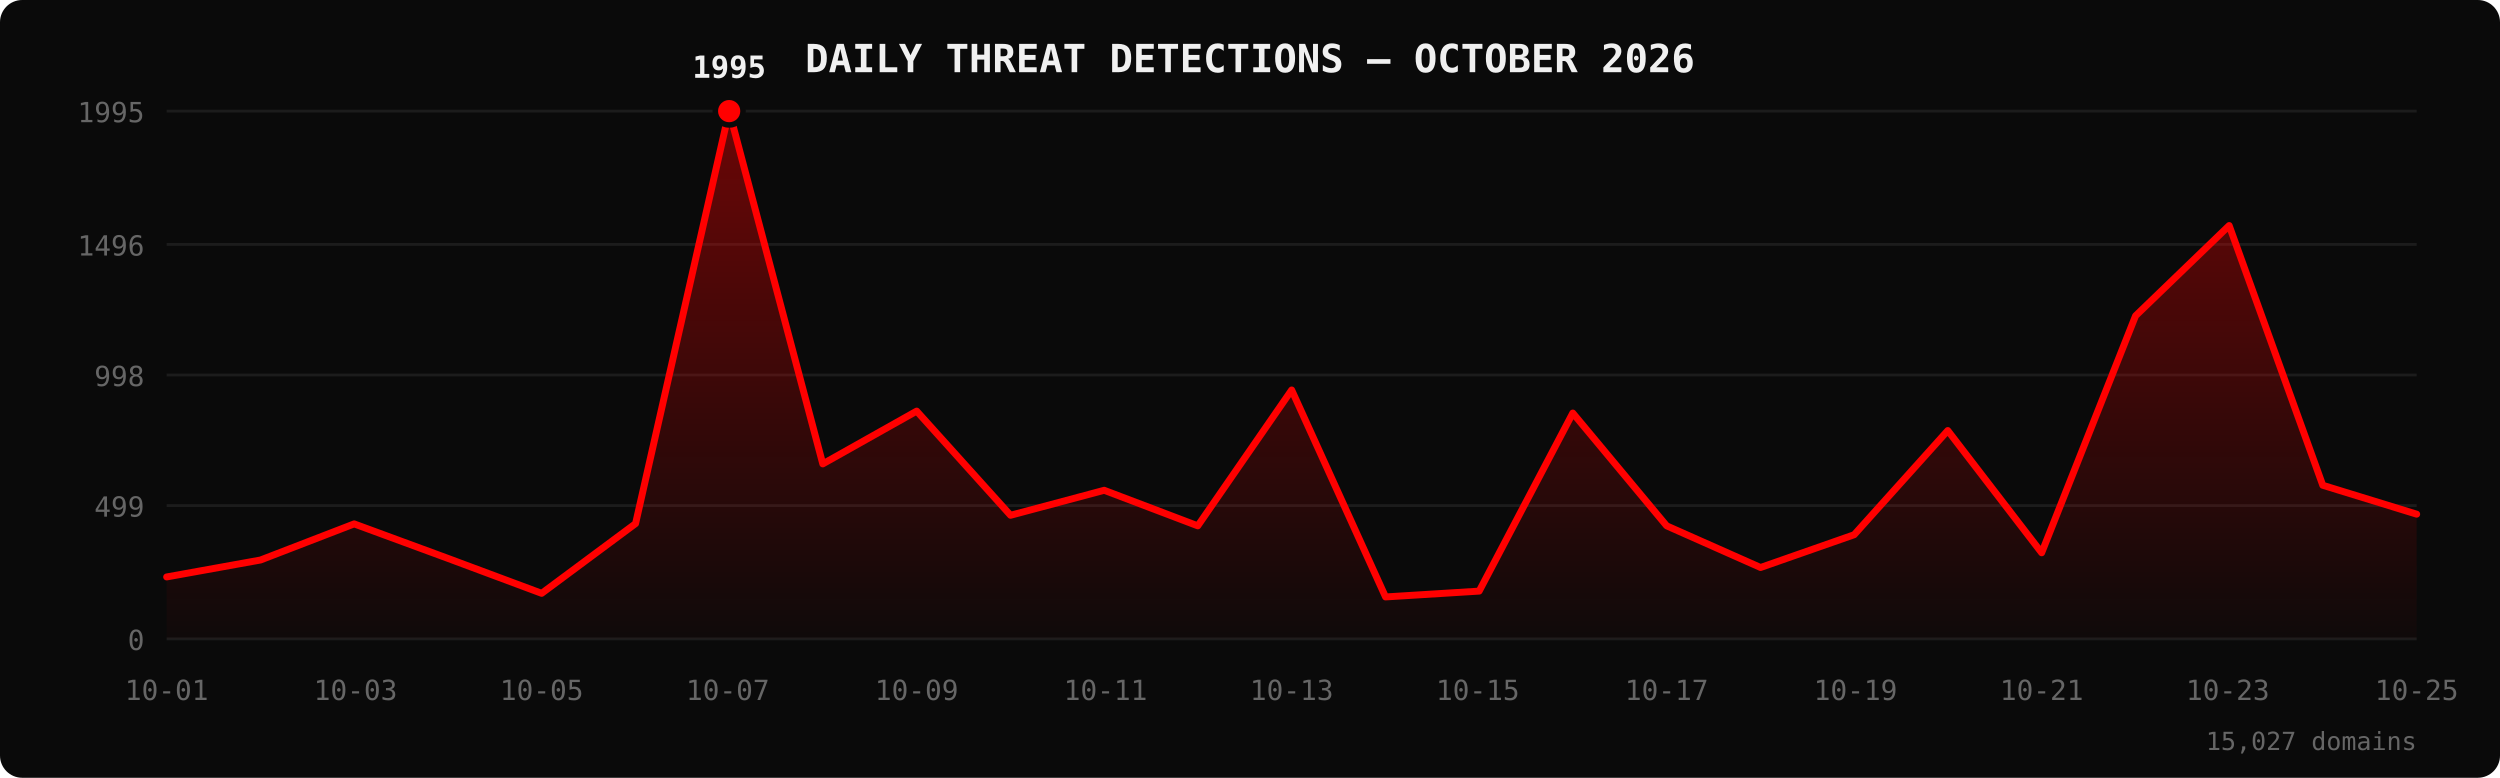
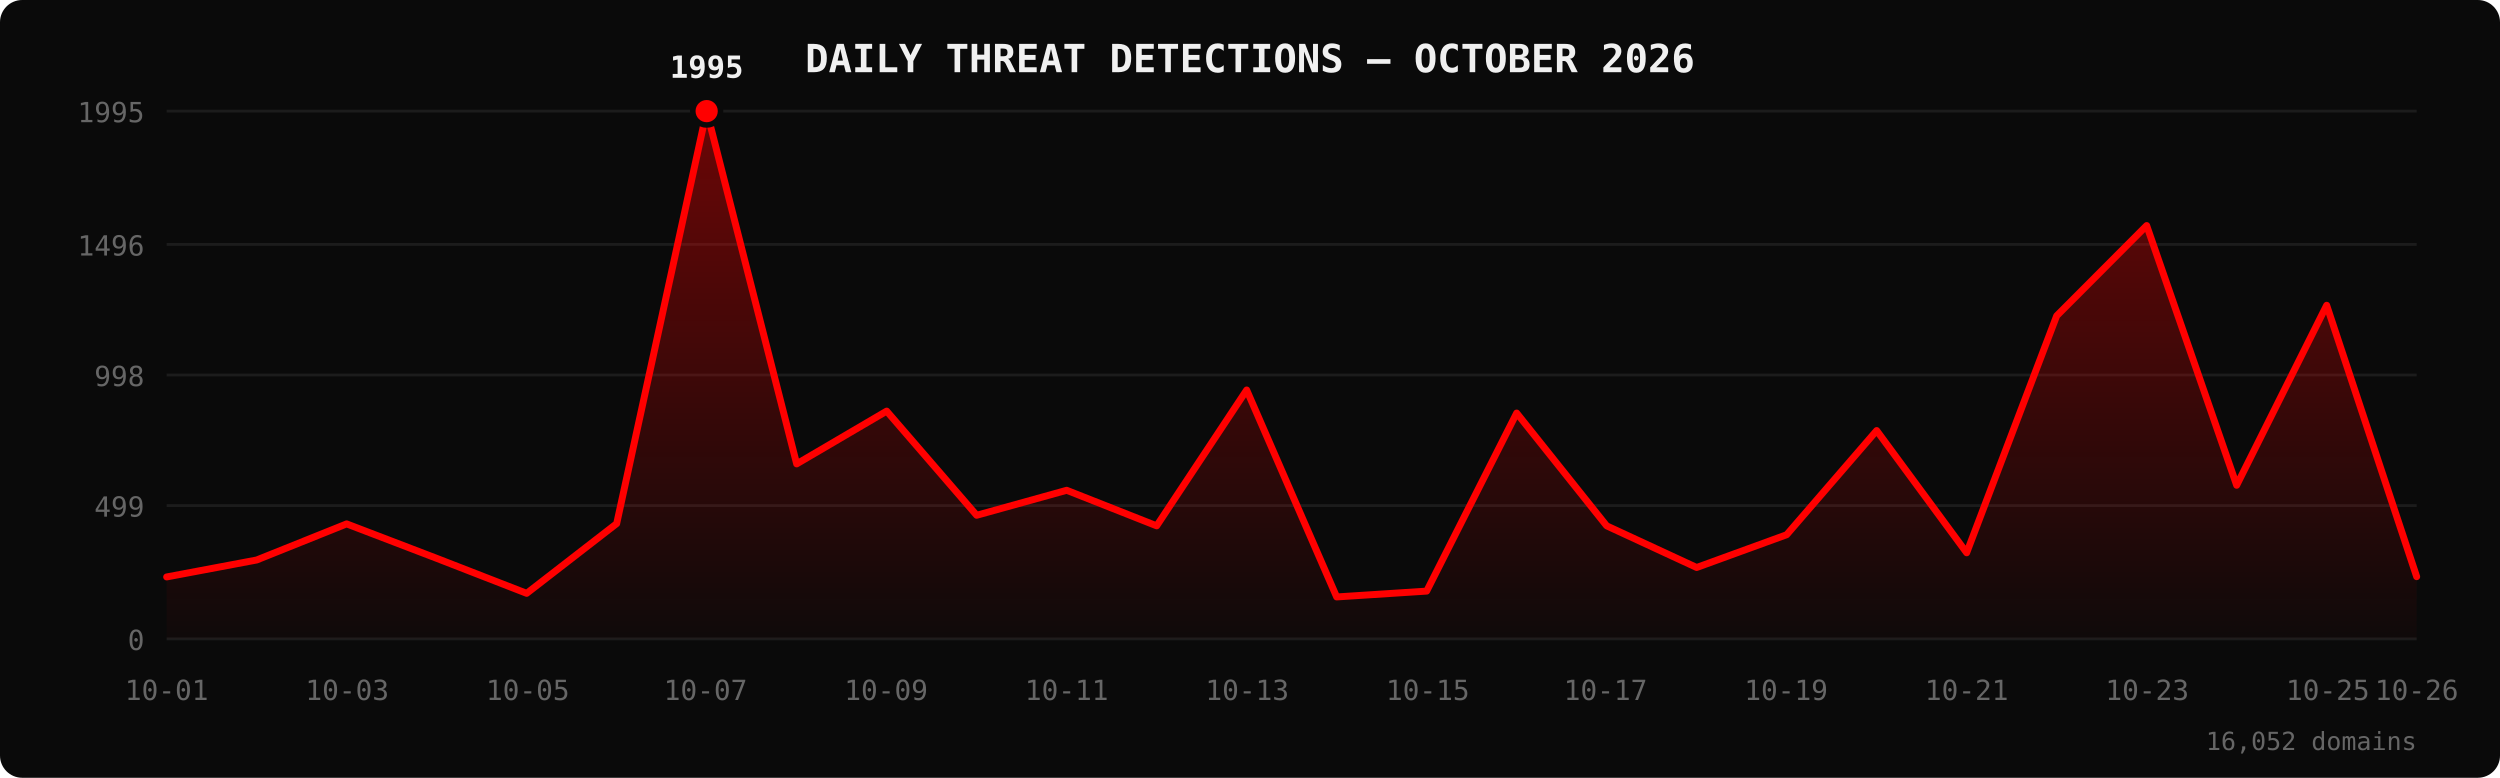
<svg xmlns="http://www.w3.org/2000/svg" width="900" height="280" viewBox="0 0 900 280">
  <rect width="900" height="280" rx="8" fill="#0A0A0A" />
  <text x="450" y="26" fill="#F0F0F0" font-size="14" text-anchor="middle" font-family="monospace" font-weight="bold">DAILY THREAT DETECTIONS — OCTOBER 2026</text>
  <line x1="60" y1="230" x2="870" y2="230" stroke="#1C1C1C" stroke-width="1" />
  <text x="52" y="234" fill="#666" font-size="10" text-anchor="end" font-family="monospace">0</text>
  <line x1="60" y1="182" x2="870" y2="182" stroke="#1C1C1C" stroke-width="1" />
  <text x="52" y="186" fill="#666" font-size="10" text-anchor="end" font-family="monospace">499</text>
  <line x1="60" y1="135" x2="870" y2="135" stroke="#1C1C1C" stroke-width="1" />
  <text x="52" y="139" fill="#666" font-size="10" text-anchor="end" font-family="monospace">998</text>
  <line x1="60" y1="88" x2="870" y2="88" stroke="#1C1C1C" stroke-width="1" />
  <text x="52" y="92" fill="#666" font-size="10" text-anchor="end" font-family="monospace">1496</text>
  <line x1="60" y1="40" x2="870" y2="40" stroke="#1C1C1C" stroke-width="1" />
  <text x="52" y="44" fill="#666" font-size="10" text-anchor="end" font-family="monospace">1995</text>
  <defs>
    <linearGradient id="areaGrad" x1="0" y1="0" x2="0" y2="1">
      <stop offset="0%" stop-color="#FF0000" stop-opacity="0.4" />
      <stop offset="100%" stop-color="#FF0000" stop-opacity="0.02" />
    </linearGradient>
  </defs>
-   <path d="M60.0,230 L60.0,207.7 L93.8,201.6 L127.5,188.6 L161.2,201.0 L195.0,213.6 L228.8,188.5 L262.5,40.0 L296.2,167.0 L330.0,148.0 L363.8,185.5 L397.5,176.5 L431.2,189.3 L465.0,140.4 L498.8,214.9 L532.5,212.8 L566.2,148.7 L600.0,189.3 L633.8,204.3 L667.5,192.5 L701.2,155.0 L735.0,199.0 L768.8,113.7 L802.5,81.2 L836.2,174.7 L870.0,185.1 L870.0,230 Z" fill="url(#areaGrad)" />
-   <polyline points="60.0,207.7 93.8,201.6 127.5,188.6 161.2,201.0 195.0,213.6 228.8,188.5 262.5,40.0 296.2,167.0 330.0,148.0 363.8,185.5 397.5,176.5 431.2,189.3 465.0,140.4 498.8,214.9 532.5,212.8 566.2,148.7 600.0,189.3 633.8,204.3 667.5,192.5 701.2,155.0 735.0,199.0 768.8,113.7 802.5,81.2 836.2,174.7 870.0,185.1" fill="none" stroke="#FF0000" stroke-width="2.5" stroke-linejoin="round" stroke-linecap="round" />
-   <circle cx="262.5" cy="40.0" r="5" fill="#FF0000" stroke="#0A0A0A" stroke-width="2" />
-   <text x="262.5" y="28.0" fill="#F0F0F0" font-size="11" text-anchor="middle" font-family="monospace" font-weight="bold">1995</text>
+   <path d="M60.0,230 L60.0,207.7 L92.4,201.6 L124.8,188.6 L157.2,201.0 L189.6,213.6 L222.0,188.5 L254.4,40.0 L286.8,167.0 L319.2,148.0 L351.6,185.5 L384.0,176.5 L416.4,189.3 L448.8,140.4 L481.2,214.9 L513.6,212.8 L546.0,148.7 L578.4,189.3 L610.8,204.3 L643.2,192.5 L675.6,155.0 L708.0,199.0 L740.4,113.7 L772.8,81.2 L805.2,174.7 L837.6,109.9 L870.0,207.6 L870.0,230 Z" fill="url(#areaGrad)" />
+   <polyline points="60.0,207.7 92.4,201.6 124.8,188.6 157.2,201.0 189.6,213.6 222.0,188.5 254.4,40.0 286.8,167.0 319.2,148.0 351.6,185.5 384.0,176.5 416.4,189.3 448.8,140.4 481.2,214.9 513.6,212.8 546.0,148.7 578.4,189.3 610.8,204.3 643.2,192.5 675.6,155.0 708.0,199.0 740.4,113.7 772.8,81.2 805.2,174.7 837.6,109.9 870.0,207.6" fill="none" stroke="#FF0000" stroke-width="2.5" stroke-linejoin="round" stroke-linecap="round" />
+   <circle cx="254.4" cy="40.0" r="5" fill="#FF0000" stroke="#0A0A0A" stroke-width="2" />
+   <text x="254.4" y="28.0" fill="#F0F0F0" font-size="11" text-anchor="middle" font-family="monospace" font-weight="bold">1995</text>
  <text x="60" y="252" fill="#666" font-size="10" text-anchor="middle" font-family="monospace">10-01</text>
-   <text x="128" y="252" fill="#666" font-size="10" text-anchor="middle" font-family="monospace">10-03</text>
-   <text x="195" y="252" fill="#666" font-size="10" text-anchor="middle" font-family="monospace">10-05</text>
-   <text x="262" y="252" fill="#666" font-size="10" text-anchor="middle" font-family="monospace">10-07</text>
-   <text x="330" y="252" fill="#666" font-size="10" text-anchor="middle" font-family="monospace">10-09</text>
-   <text x="398" y="252" fill="#666" font-size="10" text-anchor="middle" font-family="monospace">10-11</text>
-   <text x="465" y="252" fill="#666" font-size="10" text-anchor="middle" font-family="monospace">10-13</text>
-   <text x="532" y="252" fill="#666" font-size="10" text-anchor="middle" font-family="monospace">10-15</text>
-   <text x="600" y="252" fill="#666" font-size="10" text-anchor="middle" font-family="monospace">10-17</text>
-   <text x="668" y="252" fill="#666" font-size="10" text-anchor="middle" font-family="monospace">10-19</text>
-   <text x="735" y="252" fill="#666" font-size="10" text-anchor="middle" font-family="monospace">10-21</text>
-   <text x="802" y="252" fill="#666" font-size="10" text-anchor="middle" font-family="monospace">10-23</text>
-   <text x="870" y="252" fill="#666" font-size="10" text-anchor="middle" font-family="monospace">10-25</text>
-   <text x="870" y="270" fill="#666" font-size="9" text-anchor="end" font-family="monospace">15,027 domains</text>
+   <text x="125" y="252" fill="#666" font-size="10" text-anchor="middle" font-family="monospace">10-03</text>
+   <text x="190" y="252" fill="#666" font-size="10" text-anchor="middle" font-family="monospace">10-05</text>
+   <text x="254" y="252" fill="#666" font-size="10" text-anchor="middle" font-family="monospace">10-07</text>
+   <text x="319" y="252" fill="#666" font-size="10" text-anchor="middle" font-family="monospace">10-09</text>
+   <text x="384" y="252" fill="#666" font-size="10" text-anchor="middle" font-family="monospace">10-11</text>
+   <text x="449" y="252" fill="#666" font-size="10" text-anchor="middle" font-family="monospace">10-13</text>
+   <text x="514" y="252" fill="#666" font-size="10" text-anchor="middle" font-family="monospace">10-15</text>
+   <text x="578" y="252" fill="#666" font-size="10" text-anchor="middle" font-family="monospace">10-17</text>
+   <text x="643" y="252" fill="#666" font-size="10" text-anchor="middle" font-family="monospace">10-19</text>
+   <text x="708" y="252" fill="#666" font-size="10" text-anchor="middle" font-family="monospace">10-21</text>
+   <text x="773" y="252" fill="#666" font-size="10" text-anchor="middle" font-family="monospace">10-23</text>
+   <text x="838" y="252" fill="#666" font-size="10" text-anchor="middle" font-family="monospace">10-25</text>
+   <text x="870" y="252" fill="#666" font-size="10" text-anchor="middle" font-family="monospace">10-26</text>
+   <text x="870" y="270" fill="#666" font-size="9" text-anchor="end" font-family="monospace">16,052 domains</text>
</svg>
